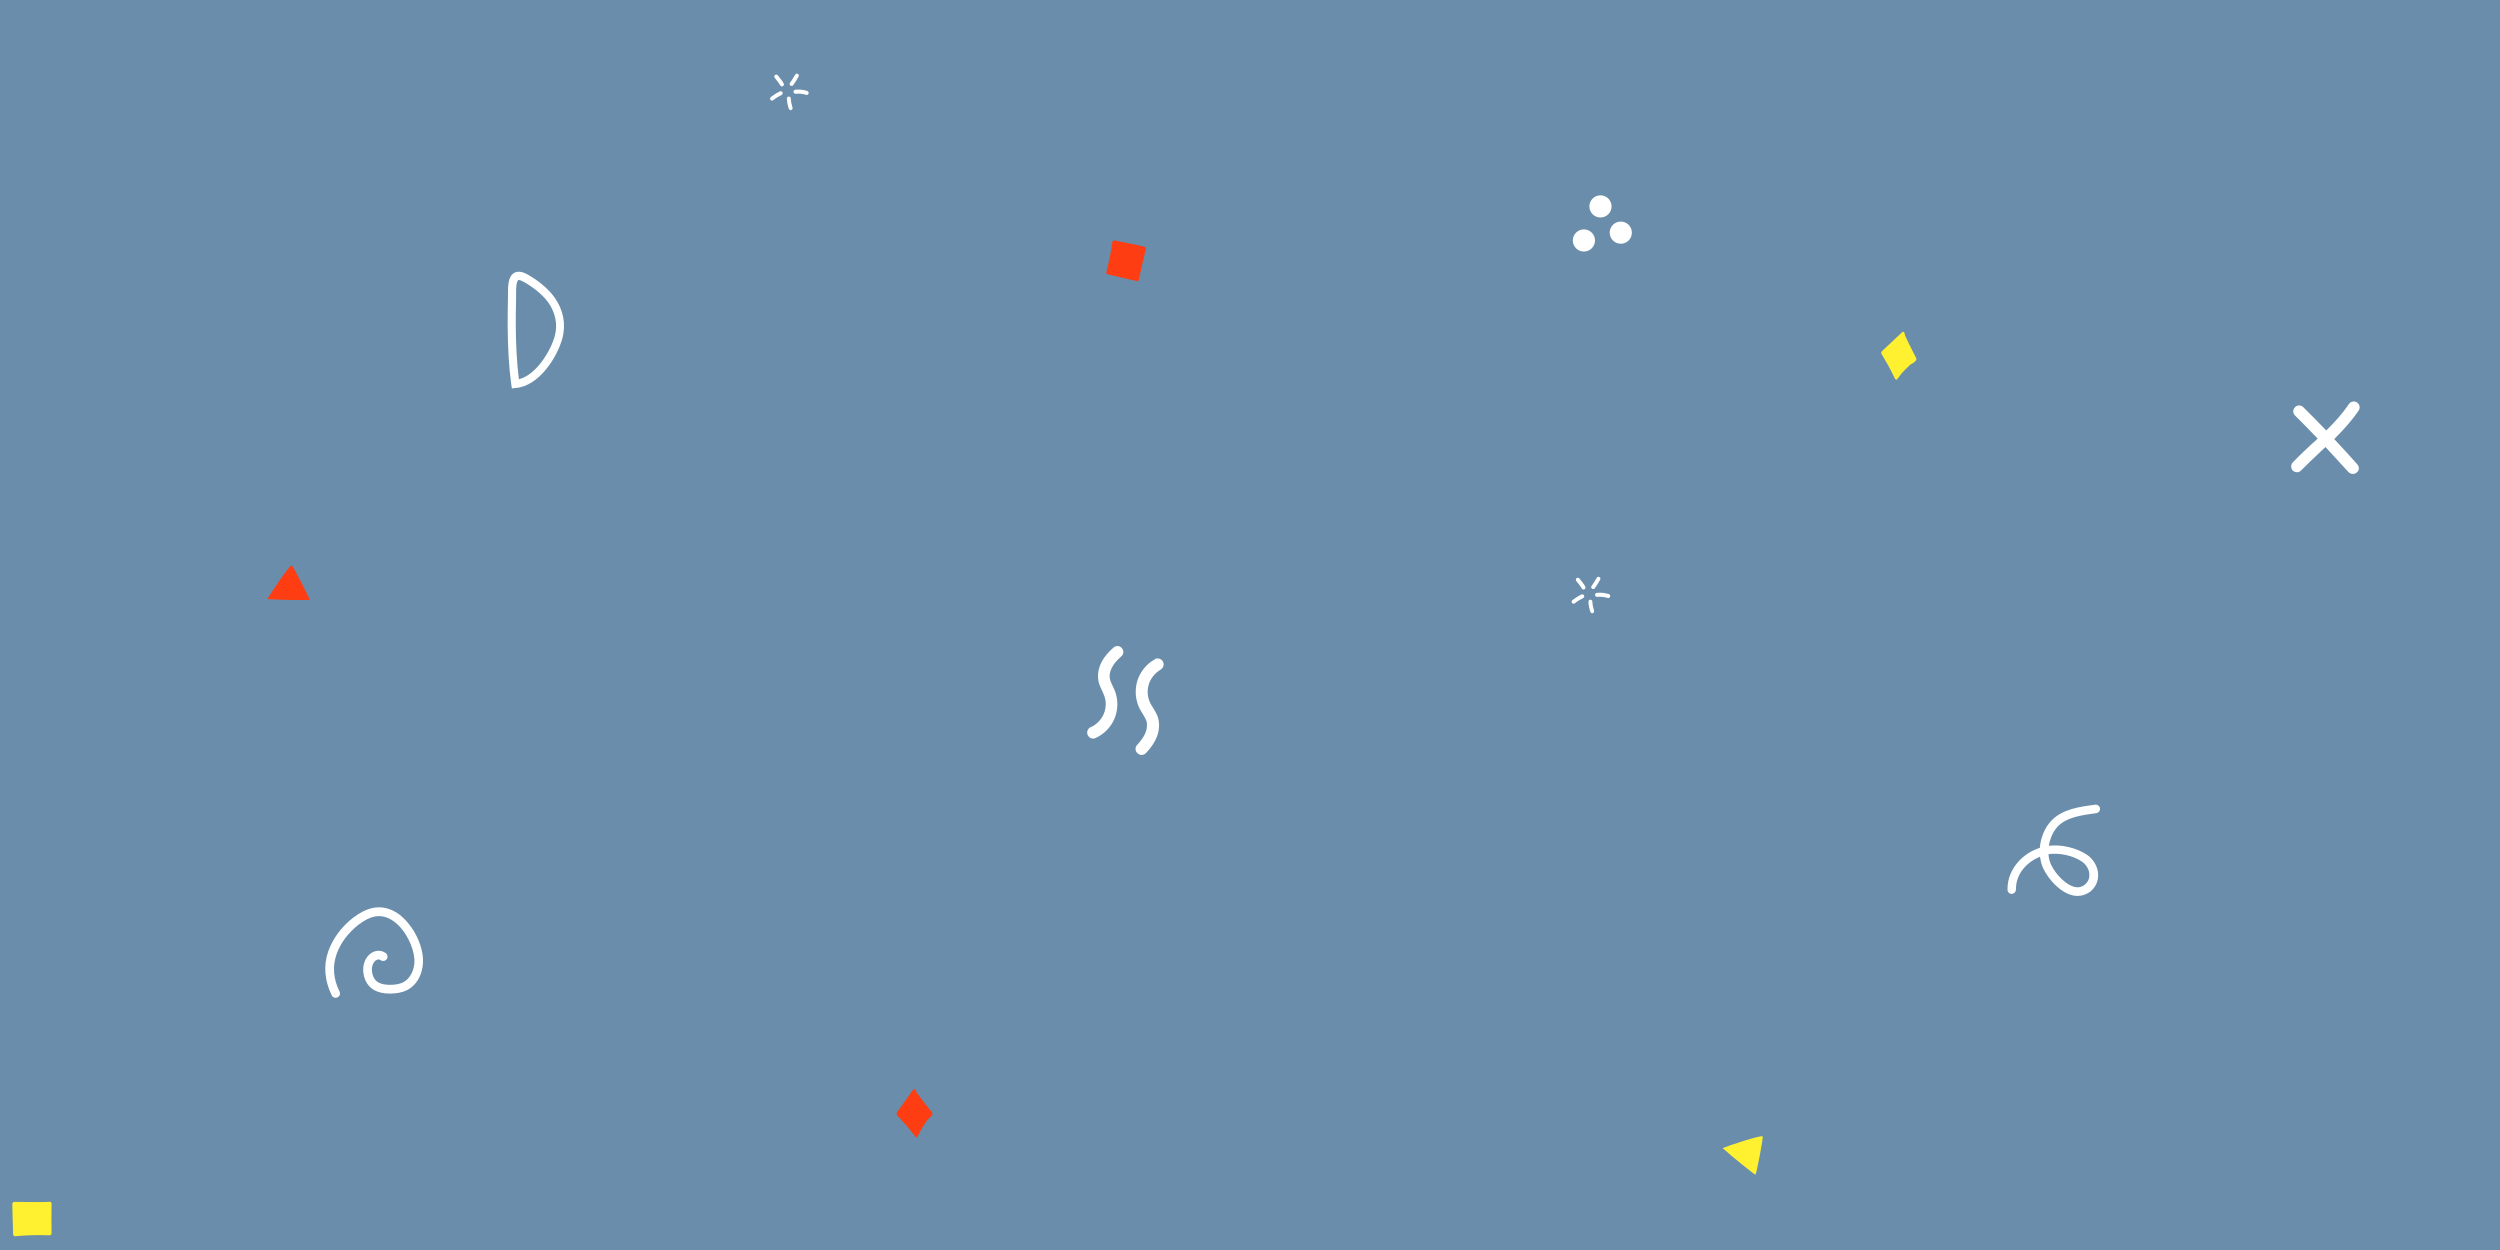
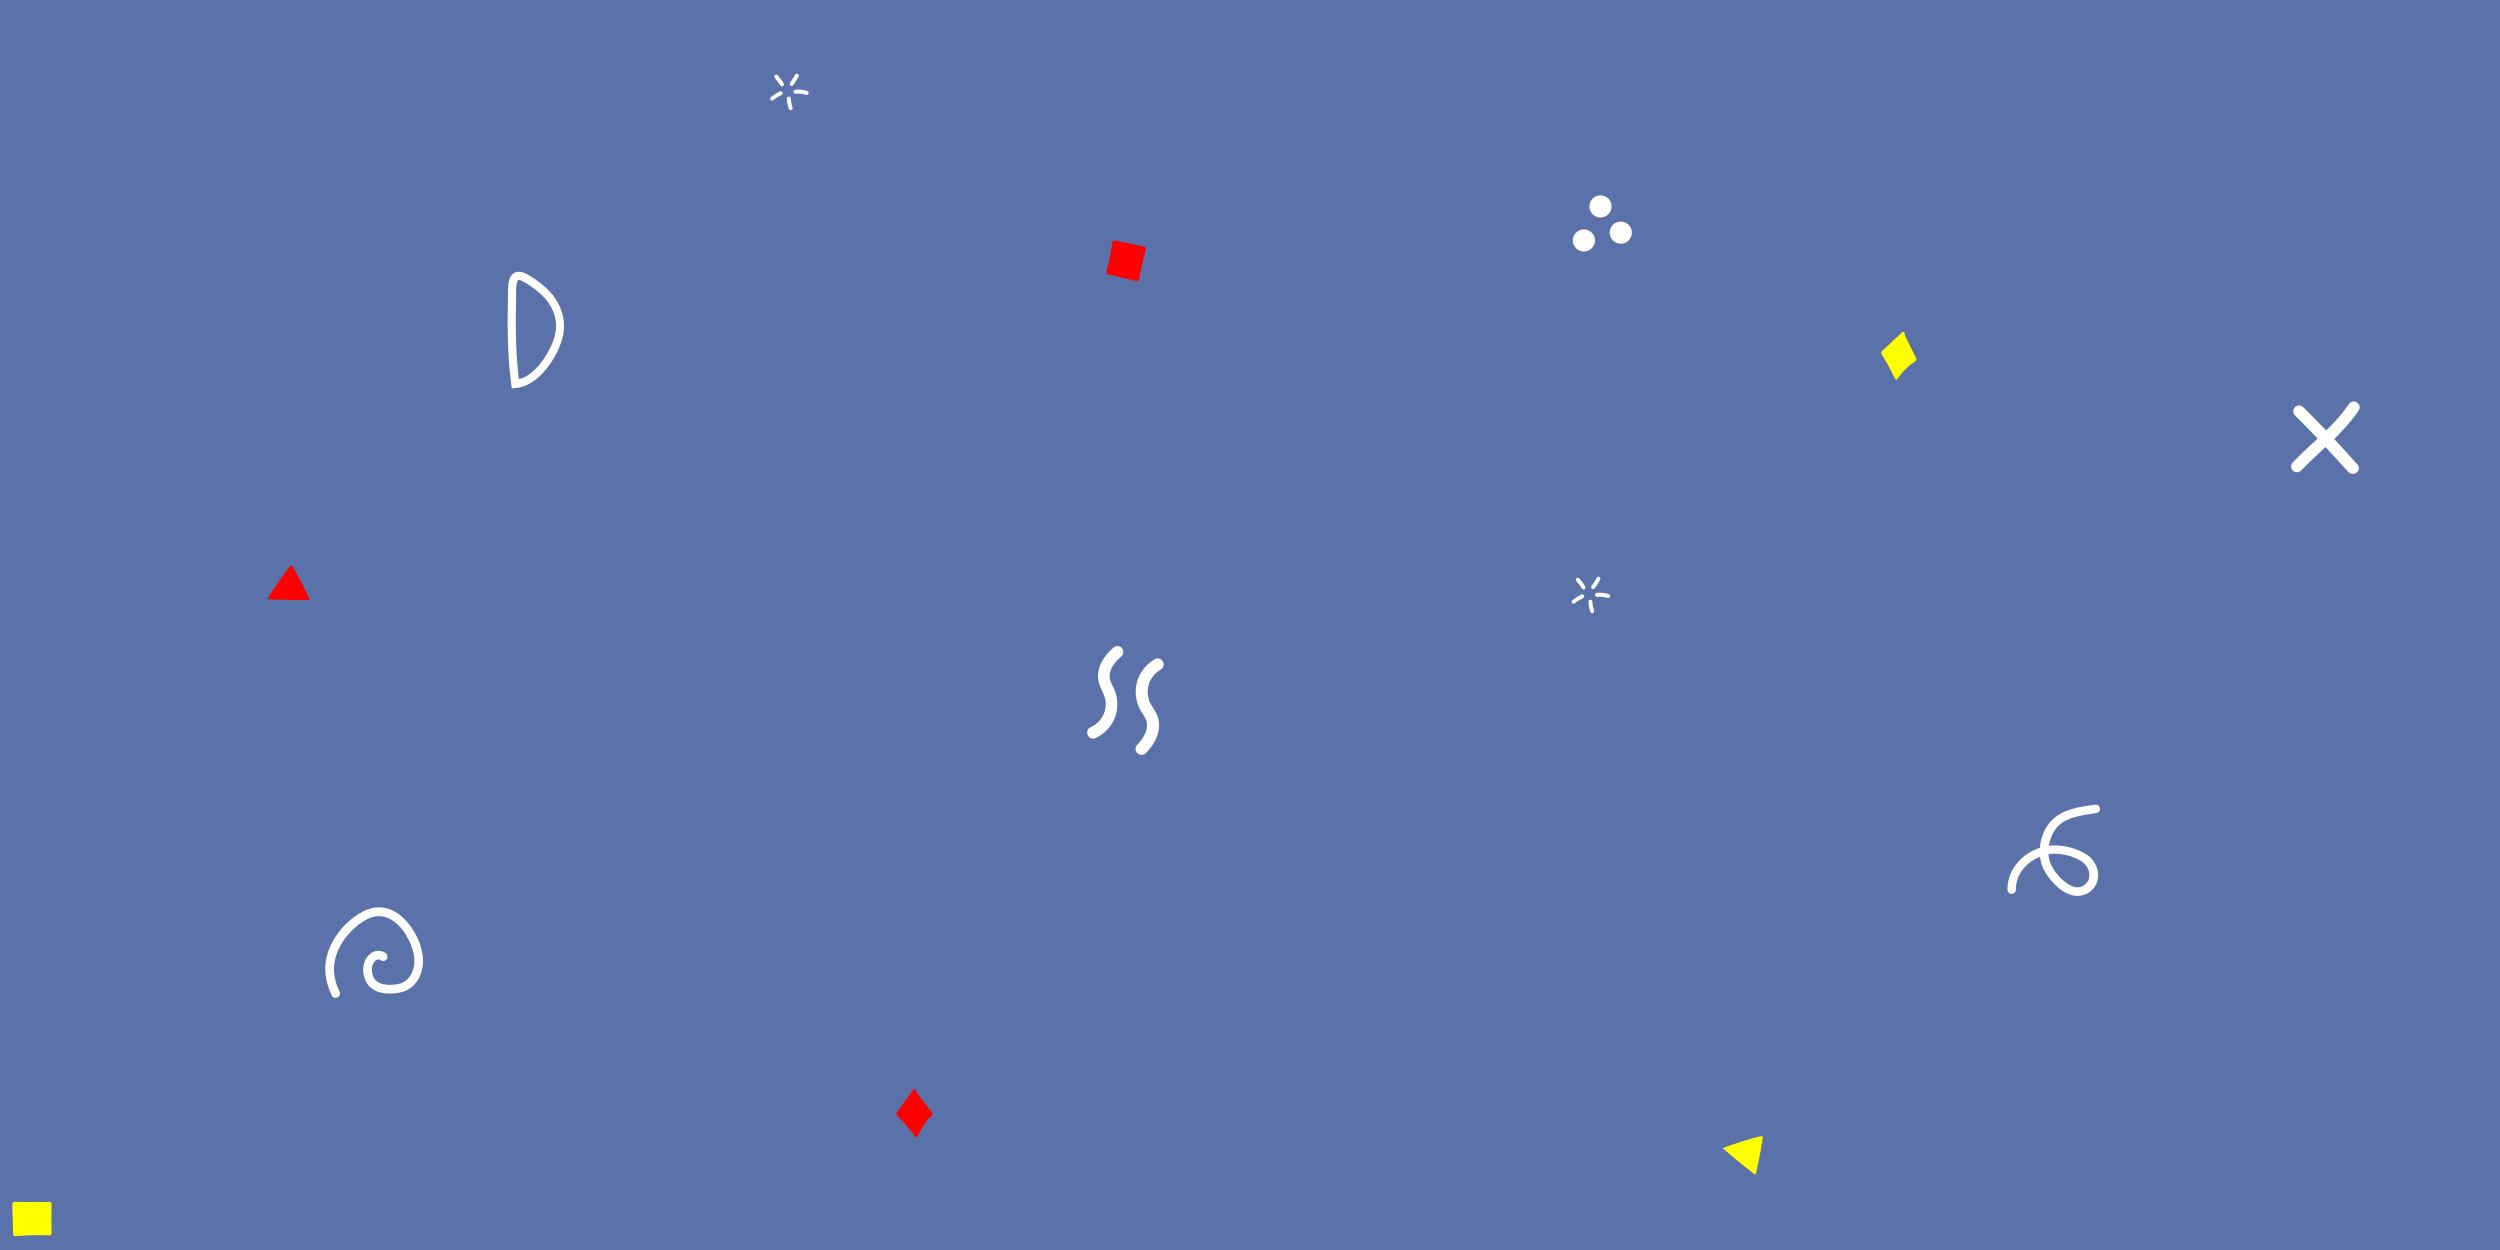
- <svg xmlns="http://www.w3.org/2000/svg" width="1600" height="800" viewBox="0 0 1600 800">
-   <rect fill="#698daa" width="1600" height="800" />
-   <path fill="#fff130" d="M1102.5 734.8c2.5-1.2 24.8-8.6 25.6-7.5.5.7-3.9 23.8-4.6 24.5C1123.3 752.1 1107.5 739.5 1102.5 734.8zM1226.3 229.1c0-.1-4.9-9.4-7-14.2-.1-.3-.3-1.1-.4-1.6-.1-.4-.3-.7-.6-.9-.3-.2-.6-.1-.8.1l-13.1 12.3c0 0 0 0 0 0-.2.2-.3.5-.4.8 0 .3 0 .7.2 1 .1.1 1.4 2.5 2.1 3.6 2.4 3.7 6.5 12.1 6.5 12.2.2.3.4.5.7.6.3 0 .5-.1.7-.3 0 0 1.8-2.5 2.7-3.6 1.5-1.6 3-3.2 4.6-4.7 1.2-1.2 1.6-1.4 2.1-1.6.5-.3 1.1-.5 2.5-1.9C1226.5 230.4 1226.6 229.6 1226.3 229.1zM33 770.3C33 770.3 33 770.3 33 770.3c0-.7-.5-1.2-1.2-1.2-.1 0-.3 0-.4.1-1.6.2-14.3.1-22.2 0-.3 0-.6.1-.9.4-.2.2-.4.5-.4.9 0 .2 0 4.9.1 5.9l.4 13.6c0 .3.2.6.4.9.2.2.5.3.8.3 0 0 .1 0 .1 0 7.3-.7 14.7-.9 22-.6.3 0 .7-.1.9-.3.2-.2.4-.6.4-.9C32.9 783.3 32.9 776.2 33 770.3z" />
-   <path fill="#ff3d12" d="M171.1 383.4c1.3-2.5 14.3-22 15.6-21.6.8.3 11.5 21.2 11.5 22.1C198.1 384.2 177.9 384 171.1 383.4zM596.4 711.8c-.1-.1-6.7-8.2-9.7-12.5-.2-.3-.5-1-.7-1.5-.2-.4-.4-.7-.7-.8-.3-.1-.6 0-.8.3L574 712c0 0 0 0 0 0-.2.2-.2.5-.2.9 0 .3.2.7.4.9.1.1 1.8 2.2 2.8 3.1 3.1 3.1 8.8 10.5 8.9 10.6.2.3.5.4.8.4.3 0 .5-.2.6-.5 0 0 1.2-2.8 2-4.1 1.1-1.9 2.3-3.7 3.5-5.5.9-1.4 1.3-1.7 1.7-2 .5-.4 1-.7 2.1-2.4C596.9 713.1 596.8 712.3 596.4 711.8zM727.5 179.9C727.5 179.9 727.5 179.9 727.5 179.9c.6.2 1.3-.2 1.4-.8 0-.1 0-.2 0-.4.2-1.4 2.8-12.6 4.5-19.5.1-.3 0-.6-.2-.8-.2-.3-.5-.4-.8-.5-.2 0-4.7-1.1-5.7-1.3l-13.4-2.7c-.3-.1-.7 0-.9.2-.2.2-.4.4-.5.6 0 0 0 .1 0 .1-.8 6.5-2.2 13.1-3.9 19.4-.1.3 0 .6.2.9.2.3.5.4.8.5C714.8 176.9 721.7 178.5 727.5 179.9zM728.5 178.1c-.1-.1-.2-.2-.4-.2C728.3 177.9 728.4 178 728.5 178.1z" />
+ <svg xmlns="http://www.w3.org/2000/svg" width="572" height="286" viewBox="0 0 1600 800">
+   <rect fill="#5a71aa" width="1600" height="800" />
+   <path fill="#ffff00" d="M1102.5 734.8c2.5-1.2 24.8-8.6 25.6-7.5.5.7-3.9 23.8-4.6 24.5C1123.3 752.1 1107.5 739.5 1102.5 734.8zM1226.3 229.1c0-.1-4.9-9.4-7-14.2-.1-.3-.3-1.1-.4-1.6-.1-.4-.3-.7-.6-.9-.3-.2-.6-.1-.8.1l-13.1 12.3c0 0 0 0 0 0-.2.2-.3.5-.4.8 0 .3 0 .7.2 1 .1.1 1.4 2.5 2.1 3.6 2.4 3.7 6.5 12.1 6.5 12.2.2.3.4.5.7.6.3 0 .5-.1.7-.3 0 0 1.8-2.5 2.7-3.6 1.5-1.6 3-3.2 4.6-4.7 1.2-1.2 1.6-1.4 2.1-1.6.5-.3 1.1-.5 2.5-1.9C1226.5 230.4 1226.6 229.6 1226.3 229.1zM33 770.3C33 770.3 33 770.3 33 770.3c0-.7-.5-1.2-1.2-1.2-.1 0-.3 0-.4.1-1.6.2-14.3.1-22.2 0-.3 0-.6.1-.9.4-.2.2-.4.5-.4.9 0 .2 0 4.9.1 5.9l.4 13.6c0 .3.2.6.4.9.2.2.5.3.8.3 0 0 .1 0 .1 0 7.3-.7 14.7-.9 22-.6.3 0 .7-.1.9-.3.2-.2.4-.6.4-.9C32.9 783.3 32.9 776.2 33 770.3z" />
+   <path fill="#ff0000" d="M171.1 383.4c1.3-2.5 14.3-22 15.6-21.6.8.3 11.5 21.2 11.5 22.1C198.1 384.2 177.9 384 171.1 383.4zM596.4 711.8c-.1-.1-6.7-8.2-9.7-12.5-.2-.3-.5-1-.7-1.5-.2-.4-.4-.7-.7-.8-.3-.1-.6 0-.8.3L574 712c0 0 0 0 0 0-.2.2-.2.5-.2.9 0 .3.2.7.4.9.1.1 1.8 2.2 2.8 3.1 3.1 3.1 8.8 10.5 8.9 10.6.2.3.5.4.8.4.3 0 .5-.2.6-.5 0 0 1.2-2.8 2-4.1 1.1-1.9 2.3-3.7 3.5-5.5.9-1.4 1.3-1.7 1.7-2 .5-.4 1-.7 2.1-2.4C596.9 713.1 596.8 712.3 596.4 711.8zM727.5 179.9C727.5 179.9 727.5 179.9 727.5 179.9c.6.2 1.3-.2 1.4-.8 0-.1 0-.2 0-.4.2-1.4 2.8-12.6 4.5-19.5.1-.3 0-.6-.2-.8-.2-.3-.5-.4-.8-.5-.2 0-4.7-1.1-5.7-1.3l-13.4-2.7c-.3-.1-.7 0-.9.2-.2.2-.4.4-.5.6 0 0 0 .1 0 .1-.8 6.5-2.2 13.1-3.9 19.4-.1.3 0 .6.2.9.2.3.5.4.8.5C714.8 176.9 721.7 178.5 727.5 179.9zM728.5 178.1c-.1-.1-.2-.2-.4-.2C728.3 177.9 728.4 178 728.5 178.1z" />
  <g fill="#FFF">
    <path d="M699.6 472.7c-1.5 0-2.8-.8-3.5-2.3-.8-1.9 0-4.2 1.9-5 3.7-1.6 6.8-4.7 8.4-8.5 1.6-3.8 1.7-8.1.2-11.9-.3-.9-.8-1.8-1.2-2.8-.8-1.7-1.8-3.7-2.3-5.9-.9-4.1-.2-8.6 2-12.8 1.7-3.1 4.1-6.1 7.6-9.1 1.6-1.4 4-1.2 5.3.4 1.4 1.6 1.2 4-.4 5.3-2.8 2.5-4.7 4.7-5.9 7-1.4 2.6-1.9 5.3-1.3 7.6.3 1.4 1 2.8 1.7 4.3.5 1.1 1 2.2 1.5 3.3 2.1 5.6 2 12-.3 17.6-2.3 5.5-6.8 10.1-12.3 12.5C700.6 472.6 700.1 472.7 699.6 472.7zM740.4 421.4c1.5-.2 3 .5 3.8 1.9 1.1 1.8.4 4.2-1.4 5.3-3.7 2.1-6.4 5.6-7.6 9.5-1.2 4-.8 8.4 1.1 12.1.4.9 1 1.7 1.6 2.7 1 1.7 2.2 3.5 3 5.7 1.4 4 1.2 8.7-.6 13.2-1.4 3.4-3.5 6.6-6.8 10.1-1.5 1.6-3.9 1.7-5.5.2-1.6-1.4-1.7-3.9-.2-5.4 2.6-2.8 4.3-5.3 5.3-7.7 1.1-2.8 1.3-5.6.5-7.9-.5-1.3-1.3-2.7-2.2-4.1-.6-1-1.3-2.1-1.9-3.2-2.8-5.4-3.4-11.9-1.7-17.8 1.8-5.9 5.8-11 11.2-14C739.4 421.6 739.9 421.4 740.4 421.4zM261.3 590.9c5.7 6.8 9 15.7 9.4 22.4.5 7.3-2.4 16.4-10.2 20.4-3 1.5-6.7 2.2-11.2 2.2-7.9-.1-12.9-2.9-15.4-8.4-2.1-4.7-2.3-11.4 1.8-15.9 3.2-3.5 7.8-4.1 11.2-1.6 1.2.9 1.5 2.7.6 3.9-.9 1.2-2.7 1.5-3.9.6-1.8-1.3-3.6.6-3.8.8-2.4 2.6-2.1 7-.8 9.9 1.5 3.4 4.7 5 10.4 5.1 3.6 0 6.4-.5 8.6-1.6 4.7-2.4 7.7-8.6 7.2-15-.5-7.3-5.3-18.2-13-23.9-4.2-3.1-8.5-4.1-12.9-3.1-3.1.7-6.2 2.4-9.7 5-6.6 5.1-11.7 11.8-14.2 19-2.7 7.7-2.1 15.8 1.9 23.9.7 1.4.1 3.1-1.3 3.7-1.4.7-3.1.1-3.7-1.3-4.6-9.4-5.4-19.2-2.2-28.2 2.9-8.2 8.6-15.9 16.1-21.6 4.1-3.1 8-5.1 11.8-6 6-1.4 12 0 17.5 4C257.6 586.9 259.6 588.8 261.3 590.9z" />
    <circle cx="1013.7" cy="153.9" r="7.1" />
    <circle cx="1024.3" cy="132.1" r="7.1" />
    <circle cx="1037.3" cy="148.9" r="7.1" />
    <path d="M1508.7 297.2c-4.8-5.4-9.7-10.8-14.8-16.2 5.6-5.6 11.1-11.5 15.6-18.2 1.2-1.7.7-4.1-1-5.2-1.7-1.2-4.1-.7-5.2 1-4.2 6.2-9.1 11.6-14.5 16.9-4.8-5-9.7-10-14.7-14.9-1.5-1.5-3.9-1.5-5.3 0-1.5 1.5-1.5 3.9 0 5.3 4.9 4.8 9.7 9.8 14.5 14.8-1.1 1.1-2.3 2.2-3.5 3.2-4.1 3.8-8.4 7.8-12.4 12-1.4 1.5-1.4 3.8 0 5.3 0 0 0 0 0 0 1.5 1.4 3.9 1.4 5.3-.1 3.9-4 8.1-7.9 12.1-11.7 1.2-1.1 2.3-2.2 3.5-3.3 4.9 5.3 9.8 10.6 14.6 15.9.1.1.1.1.2.2 1.4 1.4 3.7 1.5 5.2.2C1510 301.2 1510.1 298.8 1508.7 297.2zM327.6 248.6l-.4-2.6c-1.5-11.1-2.2-23.2-2.3-37 0-5.5 0-11.5.2-18.5 0-.7 0-1.5 0-2.3 0-5 0-11.2 3.9-13.5 2.2-1.3 5.1-1 8.5.9 5.7 3.1 13.2 8.7 17.5 14.9 5.5 7.8 7.3 16.9 5 25.7-3.2 12.3-15 31-30 32.1L327.6 248.6zM332.1 179.2c-.2 0-.3 0-.4.1-.1.1-.7.5-1.1 2.7-.3 1.9-.3 4.2-.3 6.3 0 .8 0 1.7 0 2.4-.2 6.9-.2 12.8-.2 18.3.1 12.5.7 23.5 2 33.7 11-2.7 20.4-18.1 23-27.8 1.9-7.2.4-14.8-4.2-21.3l0 0C347 188.1 340 183 335 180.3 333.6 179.5 332.6 179.2 332.1 179.2zM516.3 60.8c-.1 0-.2 0-.4-.1-2.4-.7-4-.9-6.7-.7-.7 0-1.3-.5-1.4-1.2 0-.7.5-1.3 1.2-1.4 3.1-.2 4.9 0 7.6.8.7.2 1.1.9.9 1.6C517.3 60.4 516.8 60.8 516.3 60.8zM506.1 70.5c-.5 0-1-.3-1.2-.8-.8-2.1-1.2-4.3-1.3-6.6 0-.7.5-1.3 1.2-1.3.7 0 1.3.5 1.3 1.2.1 2 .5 3.9 1.1 5.8.2.7-.1 1.4-.8 1.6C506.4 70.5 506.2 70.5 506.1 70.5zM494.1 64.4c-.4 0-.8-.2-1-.5-.4-.6-.3-1.4.2-1.8 1.8-1.4 3.7-2.6 5.8-3.6.6-.3 1.4 0 1.7.6.3.6 0 1.4-.6 1.7-1.9.9-3.7 2-5.3 3.3C494.7 64.3 494.4 64.4 494.1 64.4zM500.5 55.3c-.5 0-.9-.3-1.2-.7-.5-1-1.2-1.9-2.4-3.4-.3-.4-.7-.9-1.1-1.4-.4-.6-.3-1.4.2-1.8.6-.4 1.4-.3 1.8.2.4.5.8 1 1.1 1.4 1.3 1.6 2.1 2.6 2.7 3.9.3.6 0 1.4-.6 1.7C500.9 55.3 500.7 55.3 500.5 55.3zM506.7 55c-.3 0-.5-.1-.8-.2-.6-.4-.7-1.2-.3-1.8 1.2-1.7 2.3-3.4 3.3-5.2.3-.6 1.1-.9 1.7-.5.6.3.9 1.1.5 1.7-1 1.9-2.2 3.8-3.5 5.6C507.4 54.8 507.1 55 506.7 55zM1029.3 382.8c-.1 0-.2 0-.4-.1-2.4-.7-4-.9-6.7-.7-.7 0-1.3-.5-1.4-1.2 0-.7.5-1.3 1.2-1.4 3.1-.2 4.9 0 7.6.8.7.2 1.1.9.9 1.6C1030.3 382.4 1029.8 382.8 1029.3 382.8zM1019.1 392.5c-.5 0-1-.3-1.2-.8-.8-2.1-1.2-4.3-1.3-6.6 0-.7.5-1.3 1.2-1.3.7 0 1.3.5 1.3 1.2.1 2 .5 3.9 1.1 5.8.2.7-.1 1.4-.8 1.6C1019.4 392.5 1019.2 392.5 1019.1 392.5zM1007.1 386.4c-.4 0-.8-.2-1-.5-.4-.6-.3-1.4.2-1.8 1.8-1.4 3.7-2.6 5.8-3.6.6-.3 1.4 0 1.7.6.3.6 0 1.4-.6 1.7-1.9.9-3.7 2-5.3 3.3C1007.7 386.3 1007.4 386.4 1007.1 386.4zM1013.5 377.3c-.5 0-.9-.3-1.2-.7-.5-1-1.2-1.9-2.4-3.4-.3-.4-.7-.9-1.1-1.4-.4-.6-.3-1.4.2-1.8.6-.4 1.4-.3 1.8.2.4.5.8 1 1.1 1.4 1.3 1.6 2.1 2.6 2.7 3.9.3.6 0 1.4-.6 1.7C1013.9 377.3 1013.7 377.3 1013.5 377.3zM1019.7 377c-.3 0-.5-.1-.8-.2-.6-.4-.7-1.2-.3-1.8 1.2-1.7 2.3-3.4 3.3-5.2.3-.6 1.1-.9 1.7-.5.6.3.9 1.1.5 1.7-1 1.9-2.2 3.8-3.5 5.6C1020.4 376.8 1020.1 377 1019.7 377zM1329.7 573.4c-1.4 0-2.9-.2-4.5-.7-8.4-2.7-16.6-12.7-18.7-20-.4-1.4-.7-2.9-.9-4.4-8.1 3.3-15.5 10.6-15.4 21 0 1.5-1.2 2.7-2.7 2.8 0 0 0 0 0 0-1.5 0-2.7-1.2-2.7-2.7-.1-6.7 2.4-12.9 7-18 3.6-4 8.4-7.1 13.7-8.8.5-6.5 3.1-12.9 7.4-17.4 7-7.4 18.2-8.9 27.3-10.1l.7-.1c1.5-.2 2.9.9 3.1 2.3.2 1.5-.9 2.9-2.3 3.1l-.7.1c-8.6 1.2-18.4 2.5-24 8.4-3 3.2-5 7.7-5.7 12.4 7.9-1 17.7 1.3 24.3 5.7 4.3 2.9 7.1 7.8 7.2 12.7.2 4.3-1.7 8.3-5.2 11.1C1335.2 572.4 1332.6 573.4 1329.7 573.4zM1311 546.7c.1 1.5.4 3 .8 4.4 1.7 5.8 8.7 14.2 15.1 16.3 2.8.9 5.1.5 7.2-1.1 2.7-2.1 3.2-4.8 3.1-6.6-.1-3.2-2-6.4-4.8-8.3C1326.7 547.5 1317.7 545.6 1311 546.7z" />
  </g>
</svg>
